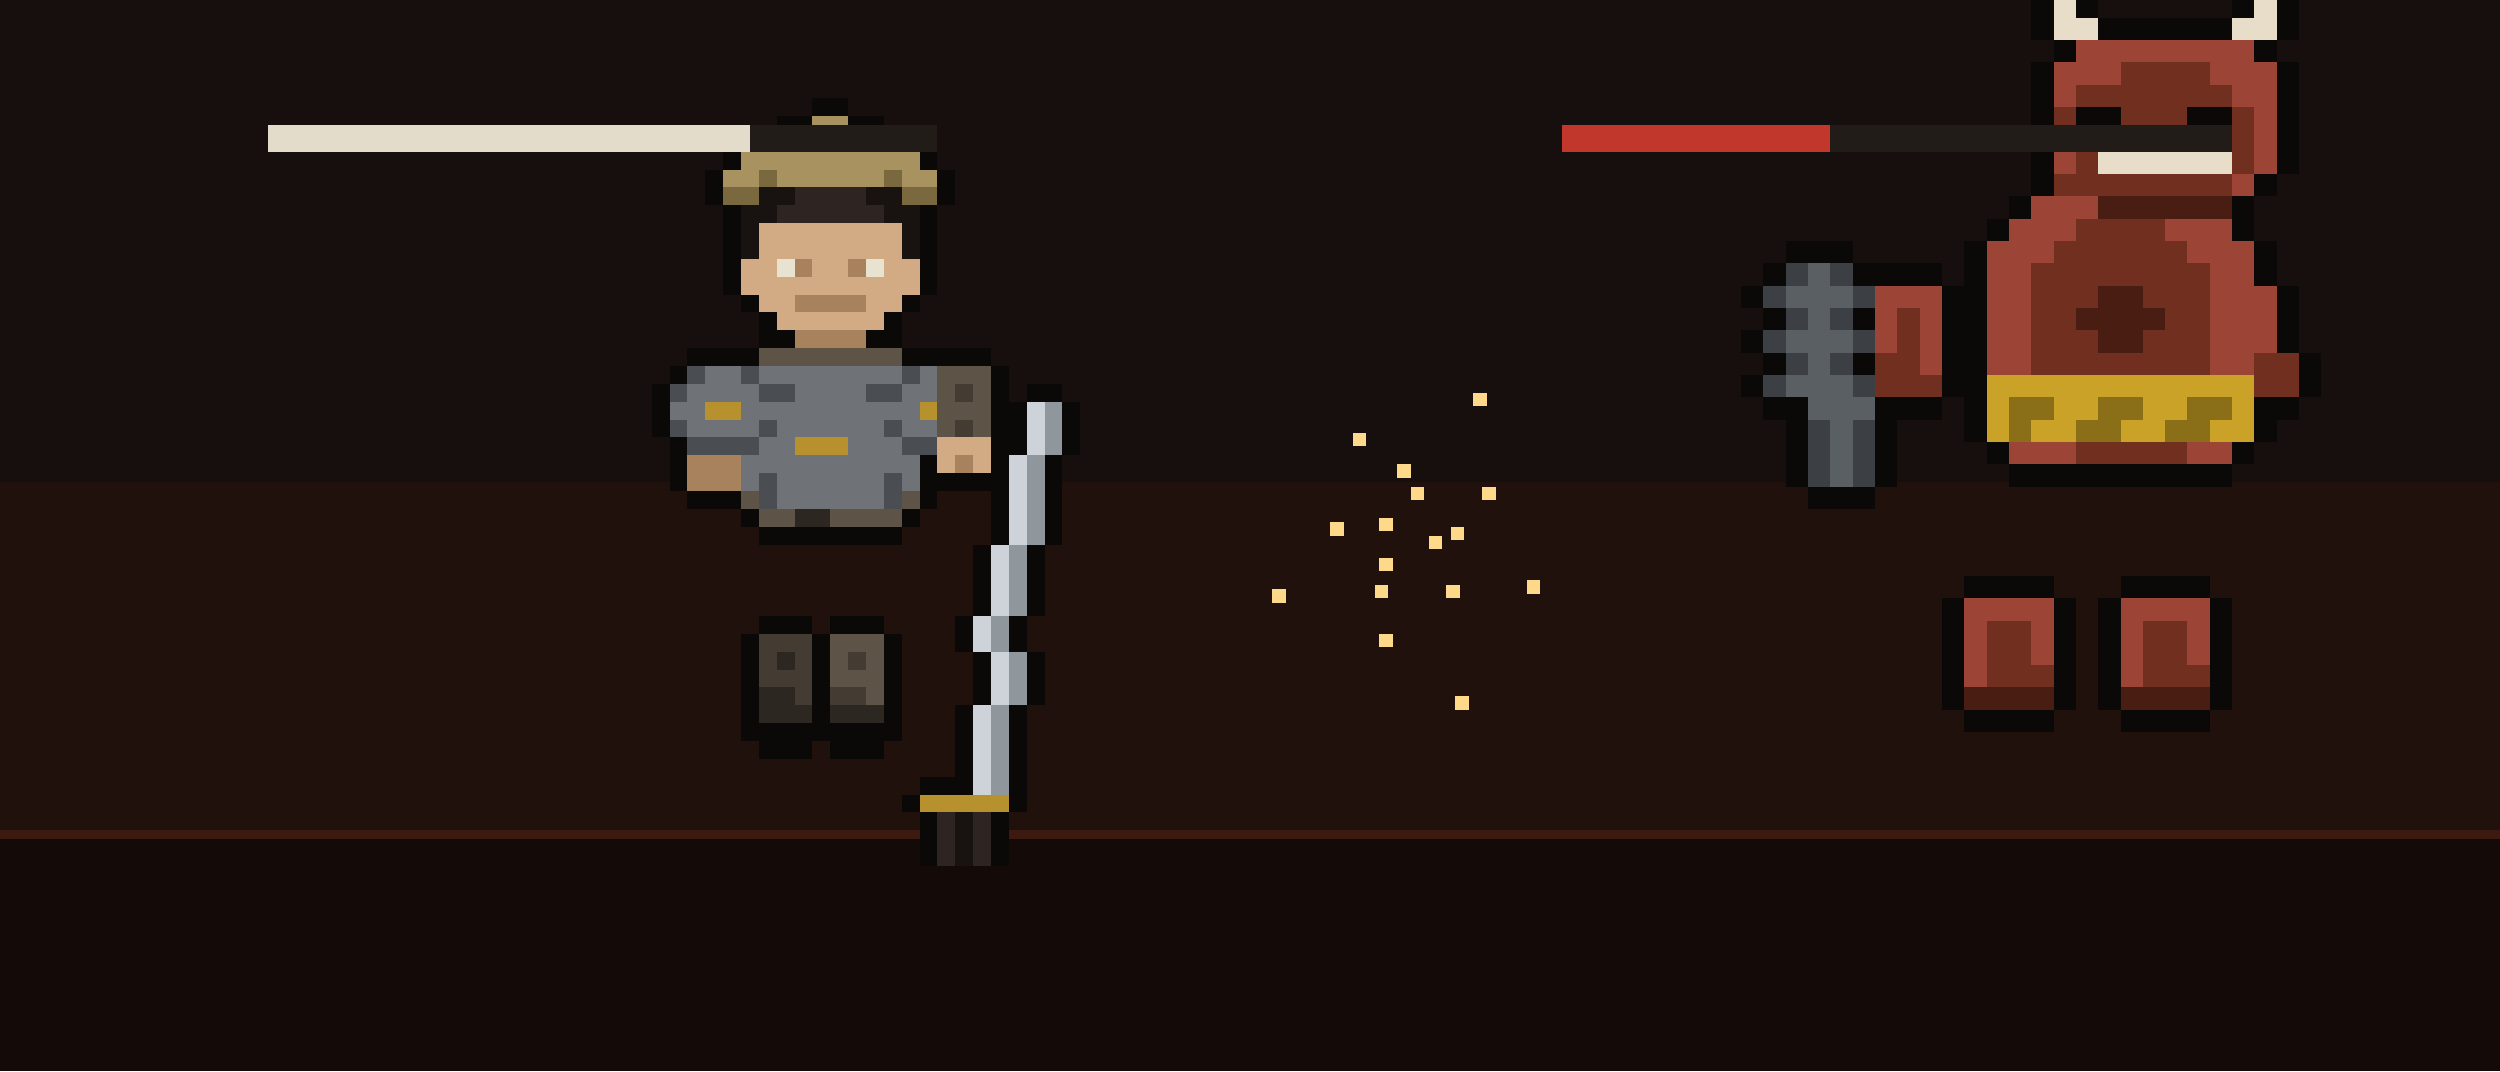
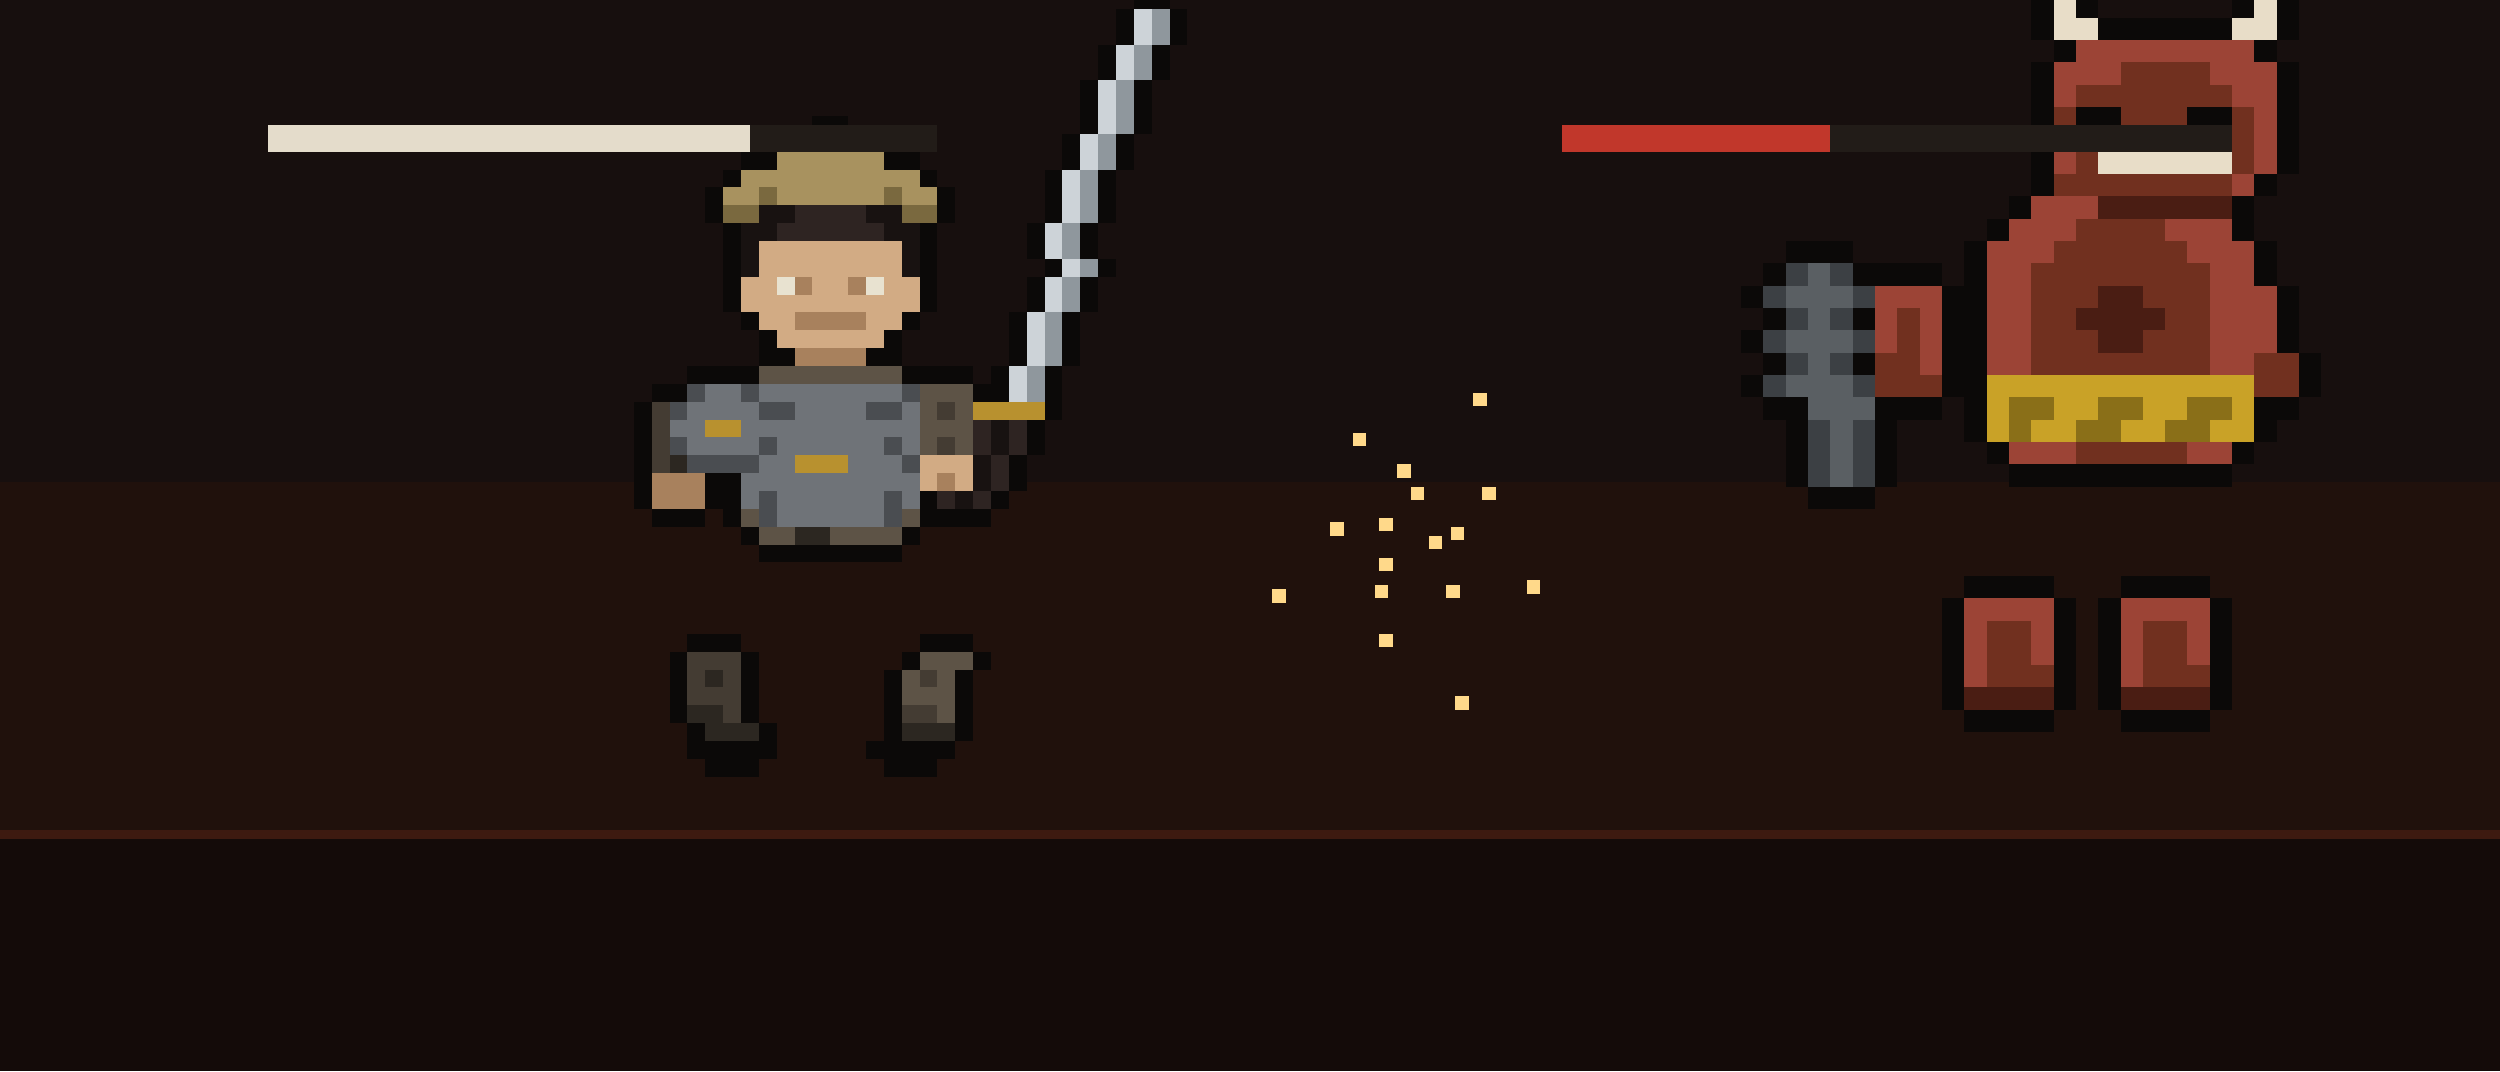
<svg xmlns="http://www.w3.org/2000/svg" viewBox="0 0 560 240" width="560" height="240" shape-rendering="crispEdges">
  <rect width="560" height="240" fill="#170f0e" />
  <rect y="108" width="560" height="132" fill="#20110c" />
  <rect y="188" width="560" height="52" fill="#140b09" />
  <rect y="186" width="560" height="2" fill="#3d1a10" />
-   <rect x="182" y="22" width="8" height="4" fill="#0b0908" />
-   <rect x="174" y="26" width="8" height="4" fill="#0b0908" />
-   <rect x="182" y="26" width="8" height="4" fill="#a8925f" />
-   <rect x="190" y="26" width="8" height="4" fill="#0b0908" />
-   <rect x="166" y="30" width="8" height="4" fill="#0b0908" />
-   <rect x="174" y="30" width="24" height="4" fill="#a8925f" />
-   <rect x="198" y="30" width="8" height="4" fill="#0b0908" />
-   <rect x="162" y="34" width="4" height="4" fill="#0b0908" />
-   <rect x="166" y="34" width="40" height="4" fill="#a8925f" />
-   <rect x="206" y="34" width="4" height="4" fill="#0b0908" />
-   <rect x="158" y="38" width="4" height="4" fill="#0b0908" />
-   <rect x="162" y="38" width="8" height="4" fill="#a8925f" />
-   <rect x="170" y="38" width="4" height="4" fill="#7a693f" />
-   <rect x="174" y="38" width="24" height="4" fill="#a8925f" />
-   <rect x="198" y="38" width="4" height="4" fill="#7a693f" />
-   <rect x="202" y="38" width="8" height="4" fill="#a8925f" />
-   <rect x="210" y="38" width="4" height="4" fill="#0b0908" />
+   <rect x="254" y="-2" width="8" height="4" fill="#0b0908" />
+   <rect x="250" y="2" width="4" height="4" fill="#0b0908" />
+   <rect x="254" y="2" width="4" height="4" fill="#cdd3d8" />
+   <rect x="258" y="2" width="4" height="4" fill="#8f979d" />
+   <rect x="262" y="2" width="4" height="4" fill="#0b0908" />
+   <rect x="250" y="6" width="4" height="4" fill="#0b0908" />
+   <rect x="254" y="6" width="4" height="4" fill="#cdd3d8" />
+   <rect x="258" y="6" width="4" height="4" fill="#8f979d" />
+   <rect x="262" y="6" width="4" height="4" fill="#0b0908" />
+   <rect x="246" y="10" width="4" height="4" fill="#0b0908" />
+   <rect x="250" y="10" width="4" height="4" fill="#cdd3d8" />
+   <rect x="254" y="10" width="4" height="4" fill="#8f979d" />
+   <rect x="258" y="10" width="4" height="4" fill="#0b0908" />
+   <rect x="246" y="14" width="4" height="4" fill="#0b0908" />
+   <rect x="250" y="14" width="4" height="4" fill="#cdd3d8" />
+   <rect x="254" y="14" width="4" height="4" fill="#8f979d" />
+   <rect x="258" y="14" width="4" height="4" fill="#0b0908" />
+   <rect x="242" y="18" width="4" height="4" fill="#0b0908" />
+   <rect x="246" y="18" width="4" height="4" fill="#cdd3d8" />
+   <rect x="250" y="18" width="4" height="4" fill="#8f979d" />
+   <rect x="254" y="18" width="4" height="4" fill="#0b0908" />
+   <rect x="242" y="22" width="4" height="4" fill="#0b0908" />
+   <rect x="246" y="22" width="4" height="4" fill="#cdd3d8" />
+   <rect x="250" y="22" width="4" height="4" fill="#8f979d" />
+   <rect x="254" y="22" width="4" height="4" fill="#0b0908" />
+   <rect x="182" y="26" width="8" height="4" fill="#0b0908" />
+   <rect x="242" y="26" width="4" height="4" fill="#0b0908" />
+   <rect x="246" y="26" width="4" height="4" fill="#cdd3d8" />
+   <rect x="250" y="26" width="4" height="4" fill="#8f979d" />
+   <rect x="254" y="26" width="4" height="4" fill="#0b0908" />
+   <rect x="174" y="30" width="8" height="4" fill="#0b0908" />
+   <rect x="182" y="30" width="8" height="4" fill="#a8925f" />
+   <rect x="190" y="30" width="8" height="4" fill="#0b0908" />
+   <rect x="238" y="30" width="4" height="4" fill="#0b0908" />
+   <rect x="242" y="30" width="4" height="4" fill="#cdd3d8" />
+   <rect x="246" y="30" width="4" height="4" fill="#8f979d" />
+   <rect x="250" y="30" width="4" height="4" fill="#0b0908" />
+   <rect x="166" y="34" width="8" height="4" fill="#0b0908" />
+   <rect x="174" y="34" width="24" height="4" fill="#a8925f" />
+   <rect x="198" y="34" width="8" height="4" fill="#0b0908" />
+   <rect x="238" y="34" width="4" height="4" fill="#0b0908" />
+   <rect x="242" y="34" width="4" height="4" fill="#cdd3d8" />
+   <rect x="246" y="34" width="4" height="4" fill="#8f979d" />
+   <rect x="250" y="34" width="4" height="4" fill="#0b0908" />
+   <rect x="162" y="38" width="4" height="4" fill="#0b0908" />
+   <rect x="166" y="38" width="40" height="4" fill="#a8925f" />
+   <rect x="206" y="38" width="4" height="4" fill="#0b0908" />
+   <rect x="234" y="38" width="4" height="4" fill="#0b0908" />
+   <rect x="238" y="38" width="4" height="4" fill="#cdd3d8" />
+   <rect x="242" y="38" width="4" height="4" fill="#8f979d" />
+   <rect x="246" y="38" width="4" height="4" fill="#0b0908" />
  <rect x="158" y="42" width="4" height="4" fill="#0b0908" />
-   <rect x="162" y="42" width="8" height="4" fill="#7a693f" />
-   <rect x="170" y="42" width="8" height="4" fill="#181211" />
-   <rect x="178" y="42" width="16" height="4" fill="#2e2422" />
-   <rect x="194" y="42" width="8" height="4" fill="#181211" />
-   <rect x="202" y="42" width="8" height="4" fill="#7a693f" />
+   <rect x="162" y="42" width="8" height="4" fill="#a8925f" />
+   <rect x="170" y="42" width="4" height="4" fill="#7a693f" />
+   <rect x="174" y="42" width="24" height="4" fill="#a8925f" />
+   <rect x="198" y="42" width="4" height="4" fill="#7a693f" />
+   <rect x="202" y="42" width="8" height="4" fill="#a8925f" />
  <rect x="210" y="42" width="4" height="4" fill="#0b0908" />
-   <rect x="162" y="46" width="4" height="4" fill="#0b0908" />
-   <rect x="166" y="46" width="8" height="4" fill="#181211" />
-   <rect x="174" y="46" width="24" height="4" fill="#2e2422" />
-   <rect x="198" y="46" width="8" height="4" fill="#181211" />
-   <rect x="206" y="46" width="4" height="4" fill="#0b0908" />
+   <rect x="234" y="42" width="4" height="4" fill="#0b0908" />
+   <rect x="238" y="42" width="4" height="4" fill="#cdd3d8" />
+   <rect x="242" y="42" width="4" height="4" fill="#8f979d" />
+   <rect x="246" y="42" width="4" height="4" fill="#0b0908" />
+   <rect x="158" y="46" width="4" height="4" fill="#0b0908" />
+   <rect x="162" y="46" width="8" height="4" fill="#7a693f" />
+   <rect x="170" y="46" width="8" height="4" fill="#181211" />
+   <rect x="178" y="46" width="16" height="4" fill="#2e2422" />
+   <rect x="194" y="46" width="8" height="4" fill="#181211" />
+   <rect x="202" y="46" width="8" height="4" fill="#7a693f" />
+   <rect x="210" y="46" width="4" height="4" fill="#0b0908" />
+   <rect x="234" y="46" width="4" height="4" fill="#0b0908" />
+   <rect x="238" y="46" width="4" height="4" fill="#cdd3d8" />
+   <rect x="242" y="46" width="4" height="4" fill="#8f979d" />
+   <rect x="246" y="46" width="4" height="4" fill="#0b0908" />
  <rect x="162" y="50" width="4" height="4" fill="#0b0908" />
-   <rect x="166" y="50" width="4" height="4" fill="#181211" />
-   <rect x="170" y="50" width="32" height="4" fill="#d2ab84" />
-   <rect x="202" y="50" width="4" height="4" fill="#181211" />
+   <rect x="166" y="50" width="8" height="4" fill="#181211" />
+   <rect x="174" y="50" width="24" height="4" fill="#2e2422" />
+   <rect x="198" y="50" width="8" height="4" fill="#181211" />
  <rect x="206" y="50" width="4" height="4" fill="#0b0908" />
+   <rect x="230" y="50" width="4" height="4" fill="#0b0908" />
+   <rect x="234" y="50" width="4" height="4" fill="#cdd3d8" />
+   <rect x="238" y="50" width="4" height="4" fill="#8f979d" />
+   <rect x="242" y="50" width="4" height="4" fill="#0b0908" />
  <rect x="162" y="54" width="4" height="4" fill="#0b0908" />
  <rect x="166" y="54" width="4" height="4" fill="#181211" />
  <rect x="170" y="54" width="32" height="4" fill="#d2ab84" />
  <rect x="202" y="54" width="4" height="4" fill="#181211" />
  <rect x="206" y="54" width="4" height="4" fill="#0b0908" />
+   <rect x="230" y="54" width="4" height="4" fill="#0b0908" />
+   <rect x="234" y="54" width="4" height="4" fill="#cdd3d8" />
+   <rect x="238" y="54" width="4" height="4" fill="#8f979d" />
+   <rect x="242" y="54" width="4" height="4" fill="#0b0908" />
  <rect x="162" y="58" width="4" height="4" fill="#0b0908" />
-   <rect x="166" y="58" width="8" height="4" fill="#d2ab84" />
-   <rect x="174" y="58" width="4" height="4" fill="#e8e2d0" />
-   <rect x="178" y="58" width="4" height="4" fill="#a8815d" />
-   <rect x="182" y="58" width="8" height="4" fill="#d2ab84" />
-   <rect x="190" y="58" width="4" height="4" fill="#a8815d" />
-   <rect x="194" y="58" width="4" height="4" fill="#e8e2d0" />
-   <rect x="198" y="58" width="8" height="4" fill="#d2ab84" />
+   <rect x="166" y="58" width="4" height="4" fill="#181211" />
+   <rect x="170" y="58" width="32" height="4" fill="#d2ab84" />
+   <rect x="202" y="58" width="4" height="4" fill="#181211" />
  <rect x="206" y="58" width="4" height="4" fill="#0b0908" />
+   <rect x="234" y="58" width="4" height="4" fill="#0b0908" />
+   <rect x="238" y="58" width="4" height="4" fill="#cdd3d8" />
+   <rect x="242" y="58" width="4" height="4" fill="#8f979d" />
+   <rect x="246" y="58" width="4" height="4" fill="#0b0908" />
  <rect x="162" y="62" width="4" height="4" fill="#0b0908" />
-   <rect x="166" y="62" width="40" height="4" fill="#d2ab84" />
+   <rect x="166" y="62" width="8" height="4" fill="#d2ab84" />
+   <rect x="174" y="62" width="4" height="4" fill="#e8e2d0" />
+   <rect x="178" y="62" width="4" height="4" fill="#a8815d" />
+   <rect x="182" y="62" width="8" height="4" fill="#d2ab84" />
+   <rect x="190" y="62" width="4" height="4" fill="#a8815d" />
+   <rect x="194" y="62" width="4" height="4" fill="#e8e2d0" />
+   <rect x="198" y="62" width="8" height="4" fill="#d2ab84" />
  <rect x="206" y="62" width="4" height="4" fill="#0b0908" />
-   <rect x="166" y="66" width="4" height="4" fill="#0b0908" />
-   <rect x="170" y="66" width="8" height="4" fill="#d2ab84" />
-   <rect x="178" y="66" width="16" height="4" fill="#a8815d" />
-   <rect x="194" y="66" width="8" height="4" fill="#d2ab84" />
-   <rect x="202" y="66" width="4" height="4" fill="#0b0908" />
-   <rect x="170" y="70" width="4" height="4" fill="#0b0908" />
-   <rect x="174" y="70" width="24" height="4" fill="#d2ab84" />
-   <rect x="198" y="70" width="4" height="4" fill="#0b0908" />
-   <rect x="170" y="74" width="8" height="4" fill="#0b0908" />
-   <rect x="178" y="74" width="16" height="4" fill="#a8815d" />
-   <rect x="194" y="74" width="8" height="4" fill="#0b0908" />
-   <rect x="154" y="78" width="16" height="4" fill="#0b0908" />
-   <rect x="170" y="78" width="32" height="4" fill="#5d5346" />
-   <rect x="202" y="78" width="20" height="4" fill="#0b0908" />
-   <rect x="150" y="82" width="4" height="4" fill="#0b0908" />
-   <rect x="154" y="82" width="4" height="4" fill="#4a4d51" />
-   <rect x="158" y="82" width="8" height="4" fill="#6f7378" />
-   <rect x="166" y="82" width="4" height="4" fill="#4a4d51" />
-   <rect x="170" y="82" width="32" height="4" fill="#6f7378" />
-   <rect x="202" y="82" width="4" height="4" fill="#4a4d51" />
-   <rect x="206" y="82" width="4" height="4" fill="#6f7378" />
-   <rect x="210" y="82" width="12" height="4" fill="#5d5346" />
+   <rect x="230" y="62" width="4" height="4" fill="#0b0908" />
+   <rect x="234" y="62" width="4" height="4" fill="#cdd3d8" />
+   <rect x="238" y="62" width="4" height="4" fill="#8f979d" />
+   <rect x="242" y="62" width="4" height="4" fill="#0b0908" />
+   <rect x="162" y="66" width="4" height="4" fill="#0b0908" />
+   <rect x="166" y="66" width="40" height="4" fill="#d2ab84" />
+   <rect x="206" y="66" width="4" height="4" fill="#0b0908" />
+   <rect x="230" y="66" width="4" height="4" fill="#0b0908" />
+   <rect x="234" y="66" width="4" height="4" fill="#cdd3d8" />
+   <rect x="238" y="66" width="4" height="4" fill="#8f979d" />
+   <rect x="242" y="66" width="4" height="4" fill="#0b0908" />
+   <rect x="166" y="70" width="4" height="4" fill="#0b0908" />
+   <rect x="170" y="70" width="8" height="4" fill="#d2ab84" />
+   <rect x="178" y="70" width="16" height="4" fill="#a8815d" />
+   <rect x="194" y="70" width="8" height="4" fill="#d2ab84" />
+   <rect x="202" y="70" width="4" height="4" fill="#0b0908" />
+   <rect x="226" y="70" width="4" height="4" fill="#0b0908" />
+   <rect x="230" y="70" width="4" height="4" fill="#cdd3d8" />
+   <rect x="234" y="70" width="4" height="4" fill="#8f979d" />
+   <rect x="238" y="70" width="4" height="4" fill="#0b0908" />
+   <rect x="170" y="74" width="4" height="4" fill="#0b0908" />
+   <rect x="174" y="74" width="24" height="4" fill="#d2ab84" />
+   <rect x="198" y="74" width="4" height="4" fill="#0b0908" />
+   <rect x="226" y="74" width="4" height="4" fill="#0b0908" />
+   <rect x="230" y="74" width="4" height="4" fill="#cdd3d8" />
+   <rect x="234" y="74" width="4" height="4" fill="#8f979d" />
+   <rect x="238" y="74" width="4" height="4" fill="#0b0908" />
+   <rect x="170" y="78" width="8" height="4" fill="#0b0908" />
+   <rect x="178" y="78" width="16" height="4" fill="#a8815d" />
+   <rect x="194" y="78" width="8" height="4" fill="#0b0908" />
+   <rect x="226" y="78" width="4" height="4" fill="#0b0908" />
+   <rect x="230" y="78" width="4" height="4" fill="#cdd3d8" />
+   <rect x="234" y="78" width="4" height="4" fill="#8f979d" />
+   <rect x="238" y="78" width="4" height="4" fill="#0b0908" />
+   <rect x="154" y="82" width="16" height="4" fill="#0b0908" />
+   <rect x="170" y="82" width="32" height="4" fill="#5d5346" />
+   <rect x="202" y="82" width="16" height="4" fill="#0b0908" />
  <rect x="222" y="82" width="4" height="4" fill="#0b0908" />
-   <rect x="146" y="86" width="4" height="4" fill="#0b0908" />
-   <rect x="150" y="86" width="4" height="4" fill="#4a4d51" />
-   <rect x="154" y="86" width="16" height="4" fill="#6f7378" />
-   <rect x="170" y="86" width="8" height="4" fill="#4a4d51" />
-   <rect x="178" y="86" width="16" height="4" fill="#6f7378" />
-   <rect x="194" y="86" width="8" height="4" fill="#4a4d51" />
-   <rect x="202" y="86" width="8" height="4" fill="#6f7378" />
-   <rect x="210" y="86" width="4" height="4" fill="#5d5346" />
-   <rect x="214" y="86" width="4" height="4" fill="#443c33" />
-   <rect x="218" y="86" width="4" height="4" fill="#5d5346" />
-   <rect x="222" y="86" width="4" height="4" fill="#0b0908" />
-   <rect x="230" y="86" width="8" height="4" fill="#0b0908" />
-   <rect x="146" y="90" width="4" height="4" fill="#0b0908" />
-   <rect x="150" y="90" width="8" height="4" fill="#6f7378" />
-   <rect x="158" y="90" width="8" height="4" fill="#b8912f" />
-   <rect x="166" y="90" width="40" height="4" fill="#6f7378" />
-   <rect x="206" y="90" width="4" height="4" fill="#b8912f" />
-   <rect x="210" y="90" width="12" height="4" fill="#5d5346" />
-   <rect x="222" y="90" width="8" height="4" fill="#0b0908" />
-   <rect x="230" y="90" width="4" height="4" fill="#cdd3d8" />
-   <rect x="234" y="90" width="4" height="4" fill="#8f979d" />
-   <rect x="238" y="90" width="4" height="4" fill="#0b0908" />
-   <rect x="146" y="94" width="4" height="4" fill="#0b0908" />
-   <rect x="150" y="94" width="4" height="4" fill="#4a4d51" />
-   <rect x="154" y="94" width="16" height="4" fill="#6f7378" />
-   <rect x="170" y="94" width="4" height="4" fill="#4a4d51" />
-   <rect x="174" y="94" width="24" height="4" fill="#6f7378" />
-   <rect x="198" y="94" width="4" height="4" fill="#4a4d51" />
-   <rect x="202" y="94" width="8" height="4" fill="#6f7378" />
-   <rect x="210" y="94" width="4" height="4" fill="#5d5346" />
-   <rect x="214" y="94" width="4" height="4" fill="#443c33" />
-   <rect x="218" y="94" width="4" height="4" fill="#5d5346" />
-   <rect x="222" y="94" width="8" height="4" fill="#0b0908" />
-   <rect x="230" y="94" width="4" height="4" fill="#cdd3d8" />
-   <rect x="234" y="94" width="4" height="4" fill="#8f979d" />
-   <rect x="238" y="94" width="4" height="4" fill="#0b0908" />
-   <rect x="150" y="98" width="4" height="4" fill="#0b0908" />
-   <rect x="154" y="98" width="16" height="4" fill="#4a4d51" />
-   <rect x="170" y="98" width="8" height="4" fill="#6f7378" />
-   <rect x="178" y="98" width="12" height="4" fill="#b8912f" />
-   <rect x="190" y="98" width="12" height="4" fill="#6f7378" />
-   <rect x="202" y="98" width="8" height="4" fill="#4a4d51" />
-   <rect x="210" y="98" width="12" height="4" fill="#d2ab84" />
-   <rect x="222" y="98" width="8" height="4" fill="#0b0908" />
-   <rect x="230" y="98" width="4" height="4" fill="#cdd3d8" />
-   <rect x="234" y="98" width="4" height="4" fill="#8f979d" />
-   <rect x="238" y="98" width="4" height="4" fill="#0b0908" />
-   <rect x="150" y="102" width="4" height="4" fill="#0b0908" />
-   <rect x="154" y="102" width="12" height="4" fill="#a8815d" />
-   <rect x="166" y="102" width="40" height="4" fill="#6f7378" />
-   <rect x="206" y="102" width="4" height="4" fill="#0b0908" />
-   <rect x="210" y="102" width="4" height="4" fill="#d2ab84" />
-   <rect x="214" y="102" width="4" height="4" fill="#a8815d" />
-   <rect x="218" y="102" width="4" height="4" fill="#d2ab84" />
-   <rect x="222" y="102" width="4" height="4" fill="#0b0908" />
-   <rect x="226" y="102" width="4" height="4" fill="#cdd3d8" />
-   <rect x="230" y="102" width="4" height="4" fill="#8f979d" />
-   <rect x="234" y="102" width="4" height="4" fill="#0b0908" />
-   <rect x="150" y="106" width="4" height="4" fill="#0b0908" />
-   <rect x="154" y="106" width="12" height="4" fill="#a8815d" />
-   <rect x="166" y="106" width="4" height="4" fill="#6f7378" />
-   <rect x="170" y="106" width="4" height="4" fill="#4a4d51" />
-   <rect x="174" y="106" width="24" height="4" fill="#6f7378" />
-   <rect x="198" y="106" width="4" height="4" fill="#4a4d51" />
-   <rect x="202" y="106" width="4" height="4" fill="#6f7378" />
-   <rect x="206" y="106" width="20" height="4" fill="#0b0908" />
-   <rect x="226" y="106" width="4" height="4" fill="#cdd3d8" />
-   <rect x="230" y="106" width="4" height="4" fill="#8f979d" />
-   <rect x="234" y="106" width="4" height="4" fill="#0b0908" />
-   <rect x="154" y="110" width="12" height="4" fill="#0b0908" />
-   <rect x="166" y="110" width="4" height="4" fill="#5d5346" />
+   <rect x="226" y="82" width="4" height="4" fill="#cdd3d8" />
+   <rect x="230" y="82" width="4" height="4" fill="#8f979d" />
+   <rect x="234" y="82" width="4" height="4" fill="#0b0908" />
+   <rect x="146" y="86" width="8" height="4" fill="#0b0908" />
+   <rect x="154" y="86" width="4" height="4" fill="#4a4d51" />
+   <rect x="158" y="86" width="8" height="4" fill="#6f7378" />
+   <rect x="166" y="86" width="4" height="4" fill="#4a4d51" />
+   <rect x="170" y="86" width="32" height="4" fill="#6f7378" />
+   <rect x="202" y="86" width="4" height="4" fill="#4a4d51" />
+   <rect x="206" y="86" width="12" height="4" fill="#5d5346" />
+   <rect x="218" y="86" width="8" height="4" fill="#0b0908" />
+   <rect x="226" y="86" width="4" height="4" fill="#cdd3d8" />
+   <rect x="230" y="86" width="4" height="4" fill="#8f979d" />
+   <rect x="234" y="86" width="4" height="4" fill="#0b0908" />
+   <rect x="142" y="90" width="4" height="4" fill="#0b0908" />
+   <rect x="146" y="90" width="4" height="4" fill="#443c33" />
+   <rect x="150" y="90" width="4" height="4" fill="#4a4d51" />
+   <rect x="154" y="90" width="16" height="4" fill="#6f7378" />
+   <rect x="170" y="90" width="8" height="4" fill="#4a4d51" />
+   <rect x="178" y="90" width="16" height="4" fill="#6f7378" />
+   <rect x="194" y="90" width="8" height="4" fill="#4a4d51" />
+   <rect x="202" y="90" width="4" height="4" fill="#6f7378" />
+   <rect x="206" y="90" width="4" height="4" fill="#5d5346" />
+   <rect x="210" y="90" width="4" height="4" fill="#443c33" />
+   <rect x="214" y="90" width="4" height="4" fill="#5d5346" />
+   <rect x="218" y="90" width="16" height="4" fill="#b8912f" />
+   <rect x="234" y="90" width="4" height="4" fill="#0b0908" />
+   <rect x="142" y="94" width="4" height="4" fill="#0b0908" />
+   <rect x="146" y="94" width="4" height="4" fill="#443c33" />
+   <rect x="150" y="94" width="8" height="4" fill="#6f7378" />
+   <rect x="158" y="94" width="8" height="4" fill="#b8912f" />
+   <rect x="166" y="94" width="40" height="4" fill="#6f7378" />
+   <rect x="206" y="94" width="12" height="4" fill="#5d5346" />
+   <rect x="218" y="94" width="4" height="4" fill="#2e2422" />
+   <rect x="222" y="94" width="4" height="4" fill="#181211" />
+   <rect x="226" y="94" width="4" height="4" fill="#2e2422" />
+   <rect x="230" y="94" width="4" height="4" fill="#0b0908" />
+   <rect x="142" y="98" width="4" height="4" fill="#0b0908" />
+   <rect x="146" y="98" width="4" height="4" fill="#443c33" />
+   <rect x="150" y="98" width="4" height="4" fill="#4a4d51" />
+   <rect x="154" y="98" width="16" height="4" fill="#6f7378" />
+   <rect x="170" y="98" width="4" height="4" fill="#4a4d51" />
+   <rect x="174" y="98" width="24" height="4" fill="#6f7378" />
+   <rect x="198" y="98" width="4" height="4" fill="#4a4d51" />
+   <rect x="202" y="98" width="4" height="4" fill="#6f7378" />
+   <rect x="206" y="98" width="4" height="4" fill="#5d5346" />
+   <rect x="210" y="98" width="4" height="4" fill="#443c33" />
+   <rect x="214" y="98" width="4" height="4" fill="#5d5346" />
+   <rect x="218" y="98" width="4" height="4" fill="#2e2422" />
+   <rect x="222" y="98" width="4" height="4" fill="#181211" />
+   <rect x="226" y="98" width="4" height="4" fill="#2e2422" />
+   <rect x="230" y="98" width="4" height="4" fill="#0b0908" />
+   <rect x="142" y="102" width="4" height="4" fill="#0b0908" />
+   <rect x="146" y="102" width="4" height="4" fill="#443c33" />
+   <rect x="150" y="102" width="4" height="4" fill="#2c2721" />
+   <rect x="154" y="102" width="16" height="4" fill="#4a4d51" />
+   <rect x="170" y="102" width="8" height="4" fill="#6f7378" />
+   <rect x="178" y="102" width="12" height="4" fill="#b8912f" />
+   <rect x="190" y="102" width="12" height="4" fill="#6f7378" />
+   <rect x="202" y="102" width="4" height="4" fill="#4a4d51" />
+   <rect x="206" y="102" width="12" height="4" fill="#d2ab84" />
+   <rect x="218" y="102" width="4" height="4" fill="#181211" />
+   <rect x="222" y="102" width="4" height="4" fill="#2e2422" />
+   <rect x="226" y="102" width="4" height="4" fill="#0b0908" />
+   <rect x="142" y="106" width="4" height="4" fill="#0b0908" />
+   <rect x="146" y="106" width="12" height="4" fill="#a8815d" />
+   <rect x="158" y="106" width="8" height="4" fill="#0b0908" />
+   <rect x="166" y="106" width="40" height="4" fill="#6f7378" />
+   <rect x="206" y="106" width="4" height="4" fill="#d2ab84" />
+   <rect x="210" y="106" width="4" height="4" fill="#a8815d" />
+   <rect x="214" y="106" width="4" height="4" fill="#d2ab84" />
+   <rect x="218" y="106" width="4" height="4" fill="#181211" />
+   <rect x="222" y="106" width="4" height="4" fill="#2e2422" />
+   <rect x="226" y="106" width="4" height="4" fill="#0b0908" />
+   <rect x="142" y="110" width="4" height="4" fill="#0b0908" />
+   <rect x="146" y="110" width="12" height="4" fill="#a8815d" />
+   <rect x="158" y="110" width="8" height="4" fill="#0b0908" />
+   <rect x="166" y="110" width="4" height="4" fill="#6f7378" />
  <rect x="170" y="110" width="4" height="4" fill="#4a4d51" />
  <rect x="174" y="110" width="24" height="4" fill="#6f7378" />
  <rect x="198" y="110" width="4" height="4" fill="#4a4d51" />
-   <rect x="202" y="110" width="4" height="4" fill="#5d5346" />
+   <rect x="202" y="110" width="4" height="4" fill="#6f7378" />
  <rect x="206" y="110" width="4" height="4" fill="#0b0908" />
+   <rect x="210" y="110" width="4" height="4" fill="#2e2422" />
+   <rect x="214" y="110" width="4" height="4" fill="#181211" />
+   <rect x="218" y="110" width="4" height="4" fill="#2e2422" />
  <rect x="222" y="110" width="4" height="4" fill="#0b0908" />
-   <rect x="226" y="110" width="4" height="4" fill="#cdd3d8" />
-   <rect x="230" y="110" width="4" height="4" fill="#8f979d" />
-   <rect x="234" y="110" width="4" height="4" fill="#0b0908" />
-   <rect x="166" y="114" width="4" height="4" fill="#0b0908" />
-   <rect x="170" y="114" width="8" height="4" fill="#5d5346" />
-   <rect x="178" y="114" width="8" height="4" fill="#2c2721" />
-   <rect x="186" y="114" width="16" height="4" fill="#5d5346" />
-   <rect x="202" y="114" width="4" height="4" fill="#0b0908" />
-   <rect x="222" y="114" width="4" height="4" fill="#0b0908" />
-   <rect x="226" y="114" width="4" height="4" fill="#cdd3d8" />
-   <rect x="230" y="114" width="4" height="4" fill="#8f979d" />
-   <rect x="234" y="114" width="4" height="4" fill="#0b0908" />
-   <rect x="170" y="118" width="32" height="4" fill="#0b0908" />
-   <rect x="222" y="118" width="4" height="4" fill="#0b0908" />
-   <rect x="226" y="118" width="4" height="4" fill="#cdd3d8" />
-   <rect x="230" y="118" width="4" height="4" fill="#8f979d" />
-   <rect x="234" y="118" width="4" height="4" fill="#0b0908" />
-   <rect x="218" y="122" width="4" height="4" fill="#0b0908" />
-   <rect x="222" y="122" width="4" height="4" fill="#cdd3d8" />
-   <rect x="226" y="122" width="4" height="4" fill="#8f979d" />
-   <rect x="230" y="122" width="4" height="4" fill="#0b0908" />
-   <rect x="218" y="126" width="4" height="4" fill="#0b0908" />
-   <rect x="222" y="126" width="4" height="4" fill="#cdd3d8" />
-   <rect x="226" y="126" width="4" height="4" fill="#8f979d" />
-   <rect x="230" y="126" width="4" height="4" fill="#0b0908" />
-   <rect x="218" y="130" width="4" height="4" fill="#0b0908" />
-   <rect x="222" y="130" width="4" height="4" fill="#cdd3d8" />
-   <rect x="226" y="130" width="4" height="4" fill="#8f979d" />
-   <rect x="230" y="130" width="4" height="4" fill="#0b0908" />
-   <rect x="218" y="134" width="4" height="4" fill="#0b0908" />
-   <rect x="222" y="134" width="4" height="4" fill="#cdd3d8" />
-   <rect x="226" y="134" width="4" height="4" fill="#8f979d" />
-   <rect x="230" y="134" width="4" height="4" fill="#0b0908" />
-   <rect x="170" y="138" width="12" height="4" fill="#0b0908" />
-   <rect x="186" y="138" width="12" height="4" fill="#0b0908" />
-   <rect x="214" y="138" width="4" height="4" fill="#0b0908" />
-   <rect x="218" y="138" width="4" height="4" fill="#cdd3d8" />
-   <rect x="222" y="138" width="4" height="4" fill="#8f979d" />
-   <rect x="226" y="138" width="4" height="4" fill="#0b0908" />
-   <rect x="166" y="142" width="4" height="4" fill="#0b0908" />
-   <rect x="170" y="142" width="12" height="4" fill="#443c33" />
-   <rect x="182" y="142" width="4" height="4" fill="#0b0908" />
-   <rect x="186" y="142" width="12" height="4" fill="#5d5346" />
-   <rect x="198" y="142" width="4" height="4" fill="#0b0908" />
-   <rect x="214" y="142" width="4" height="4" fill="#0b0908" />
-   <rect x="218" y="142" width="4" height="4" fill="#cdd3d8" />
-   <rect x="222" y="142" width="4" height="4" fill="#8f979d" />
-   <rect x="226" y="142" width="4" height="4" fill="#0b0908" />
+   <rect x="146" y="114" width="12" height="4" fill="#0b0908" />
+   <rect x="162" y="114" width="4" height="4" fill="#0b0908" />
+   <rect x="166" y="114" width="4" height="4" fill="#5d5346" />
+   <rect x="170" y="114" width="4" height="4" fill="#4a4d51" />
+   <rect x="174" y="114" width="24" height="4" fill="#6f7378" />
+   <rect x="198" y="114" width="4" height="4" fill="#4a4d51" />
+   <rect x="202" y="114" width="4" height="4" fill="#5d5346" />
+   <rect x="206" y="114" width="16" height="4" fill="#0b0908" />
+   <rect x="166" y="118" width="4" height="4" fill="#0b0908" />
+   <rect x="170" y="118" width="8" height="4" fill="#5d5346" />
+   <rect x="178" y="118" width="8" height="4" fill="#2c2721" />
+   <rect x="186" y="118" width="16" height="4" fill="#5d5346" />
+   <rect x="202" y="118" width="4" height="4" fill="#0b0908" />
+   <rect x="170" y="122" width="32" height="4" fill="#0b0908" />
+   <rect x="154" y="142" width="12" height="4" fill="#0b0908" />
+   <rect x="206" y="142" width="12" height="4" fill="#0b0908" />
+   <rect x="150" y="146" width="4" height="4" fill="#0b0908" />
+   <rect x="154" y="146" width="12" height="4" fill="#443c33" />
  <rect x="166" y="146" width="4" height="4" fill="#0b0908" />
-   <rect x="170" y="146" width="4" height="4" fill="#443c33" />
-   <rect x="174" y="146" width="4" height="4" fill="#2c2721" />
-   <rect x="178" y="146" width="4" height="4" fill="#443c33" />
-   <rect x="182" y="146" width="4" height="4" fill="#0b0908" />
-   <rect x="186" y="146" width="4" height="4" fill="#5d5346" />
-   <rect x="190" y="146" width="4" height="4" fill="#443c33" />
-   <rect x="194" y="146" width="4" height="4" fill="#5d5346" />
-   <rect x="198" y="146" width="4" height="4" fill="#0b0908" />
+   <rect x="202" y="146" width="4" height="4" fill="#0b0908" />
+   <rect x="206" y="146" width="12" height="4" fill="#5d5346" />
  <rect x="218" y="146" width="4" height="4" fill="#0b0908" />
-   <rect x="222" y="146" width="4" height="4" fill="#cdd3d8" />
-   <rect x="226" y="146" width="4" height="4" fill="#8f979d" />
-   <rect x="230" y="146" width="4" height="4" fill="#0b0908" />
+   <rect x="150" y="150" width="4" height="4" fill="#0b0908" />
+   <rect x="154" y="150" width="4" height="4" fill="#443c33" />
+   <rect x="158" y="150" width="4" height="4" fill="#2c2721" />
+   <rect x="162" y="150" width="4" height="4" fill="#443c33" />
  <rect x="166" y="150" width="4" height="4" fill="#0b0908" />
-   <rect x="170" y="150" width="12" height="4" fill="#443c33" />
-   <rect x="182" y="150" width="4" height="4" fill="#0b0908" />
-   <rect x="186" y="150" width="12" height="4" fill="#5d5346" />
  <rect x="198" y="150" width="4" height="4" fill="#0b0908" />
-   <rect x="218" y="150" width="4" height="4" fill="#0b0908" />
-   <rect x="222" y="150" width="4" height="4" fill="#cdd3d8" />
-   <rect x="226" y="150" width="4" height="4" fill="#8f979d" />
-   <rect x="230" y="150" width="4" height="4" fill="#0b0908" />
+   <rect x="202" y="150" width="4" height="4" fill="#5d5346" />
+   <rect x="206" y="150" width="4" height="4" fill="#443c33" />
+   <rect x="210" y="150" width="4" height="4" fill="#5d5346" />
+   <rect x="214" y="150" width="4" height="4" fill="#0b0908" />
+   <rect x="150" y="154" width="4" height="4" fill="#0b0908" />
+   <rect x="154" y="154" width="12" height="4" fill="#443c33" />
  <rect x="166" y="154" width="4" height="4" fill="#0b0908" />
-   <rect x="170" y="154" width="8" height="4" fill="#2c2721" />
-   <rect x="178" y="154" width="4" height="4" fill="#443c33" />
-   <rect x="182" y="154" width="4" height="4" fill="#0b0908" />
-   <rect x="186" y="154" width="8" height="4" fill="#443c33" />
-   <rect x="194" y="154" width="4" height="4" fill="#5d5346" />
  <rect x="198" y="154" width="4" height="4" fill="#0b0908" />
-   <rect x="218" y="154" width="4" height="4" fill="#0b0908" />
-   <rect x="222" y="154" width="4" height="4" fill="#cdd3d8" />
-   <rect x="226" y="154" width="4" height="4" fill="#8f979d" />
-   <rect x="230" y="154" width="4" height="4" fill="#0b0908" />
+   <rect x="202" y="154" width="12" height="4" fill="#5d5346" />
+   <rect x="214" y="154" width="4" height="4" fill="#0b0908" />
+   <rect x="150" y="158" width="4" height="4" fill="#0b0908" />
+   <rect x="154" y="158" width="8" height="4" fill="#2c2721" />
+   <rect x="162" y="158" width="4" height="4" fill="#443c33" />
  <rect x="166" y="158" width="4" height="4" fill="#0b0908" />
-   <rect x="170" y="158" width="12" height="4" fill="#2c2721" />
-   <rect x="182" y="158" width="4" height="4" fill="#0b0908" />
-   <rect x="186" y="158" width="12" height="4" fill="#2c2721" />
  <rect x="198" y="158" width="4" height="4" fill="#0b0908" />
+   <rect x="202" y="158" width="8" height="4" fill="#443c33" />
+   <rect x="210" y="158" width="4" height="4" fill="#5d5346" />
  <rect x="214" y="158" width="4" height="4" fill="#0b0908" />
-   <rect x="218" y="158" width="4" height="4" fill="#cdd3d8" />
-   <rect x="222" y="158" width="4" height="4" fill="#8f979d" />
-   <rect x="226" y="158" width="4" height="4" fill="#0b0908" />
-   <rect x="166" y="162" width="36" height="4" fill="#0b0908" />
+   <rect x="154" y="162" width="4" height="4" fill="#0b0908" />
+   <rect x="158" y="162" width="12" height="4" fill="#2c2721" />
+   <rect x="170" y="162" width="4" height="4" fill="#0b0908" />
+   <rect x="198" y="162" width="4" height="4" fill="#0b0908" />
+   <rect x="202" y="162" width="12" height="4" fill="#2c2721" />
  <rect x="214" y="162" width="4" height="4" fill="#0b0908" />
-   <rect x="218" y="162" width="4" height="4" fill="#cdd3d8" />
-   <rect x="222" y="162" width="4" height="4" fill="#8f979d" />
-   <rect x="226" y="162" width="4" height="4" fill="#0b0908" />
-   <rect x="170" y="166" width="12" height="4" fill="#0b0908" />
-   <rect x="186" y="166" width="12" height="4" fill="#0b0908" />
-   <rect x="214" y="166" width="4" height="4" fill="#0b0908" />
-   <rect x="218" y="166" width="4" height="4" fill="#cdd3d8" />
-   <rect x="222" y="166" width="4" height="4" fill="#8f979d" />
-   <rect x="226" y="166" width="4" height="4" fill="#0b0908" />
-   <rect x="214" y="170" width="4" height="4" fill="#0b0908" />
-   <rect x="218" y="170" width="4" height="4" fill="#cdd3d8" />
-   <rect x="222" y="170" width="4" height="4" fill="#8f979d" />
-   <rect x="226" y="170" width="4" height="4" fill="#0b0908" />
-   <rect x="206" y="174" width="12" height="4" fill="#0b0908" />
-   <rect x="218" y="174" width="4" height="4" fill="#cdd3d8" />
-   <rect x="222" y="174" width="4" height="4" fill="#8f979d" />
-   <rect x="226" y="174" width="4" height="4" fill="#0b0908" />
-   <rect x="202" y="178" width="4" height="4" fill="#0b0908" />
-   <rect x="206" y="178" width="20" height="4" fill="#b8912f" />
-   <rect x="226" y="178" width="4" height="4" fill="#0b0908" />
-   <rect x="206" y="182" width="4" height="4" fill="#0b0908" />
-   <rect x="210" y="182" width="4" height="4" fill="#2e2422" />
-   <rect x="214" y="182" width="4" height="4" fill="#181211" />
-   <rect x="218" y="182" width="4" height="4" fill="#2e2422" />
-   <rect x="222" y="182" width="4" height="4" fill="#0b0908" />
-   <rect x="206" y="186" width="4" height="4" fill="#0b0908" />
-   <rect x="210" y="186" width="4" height="4" fill="#2e2422" />
-   <rect x="214" y="186" width="4" height="4" fill="#181211" />
-   <rect x="218" y="186" width="4" height="4" fill="#2e2422" />
-   <rect x="222" y="186" width="4" height="4" fill="#0b0908" />
-   <rect x="206" y="190" width="4" height="4" fill="#0b0908" />
-   <rect x="210" y="190" width="4" height="4" fill="#2e2422" />
-   <rect x="214" y="190" width="4" height="4" fill="#181211" />
-   <rect x="218" y="190" width="4" height="4" fill="#2e2422" />
-   <rect x="222" y="190" width="4" height="4" fill="#0b0908" />
+   <rect x="154" y="166" width="20" height="4" fill="#0b0908" />
+   <rect x="194" y="166" width="20" height="4" fill="#0b0908" />
+   <rect x="158" y="170" width="12" height="4" fill="#0b0908" />
+   <rect x="198" y="170" width="12" height="4" fill="#0b0908" />
  <rect x="460" y="-6" width="5" height="5" fill="#0b0908" />
  <rect x="505" y="-6" width="5" height="5" fill="#0b0908" />
  <rect x="455" y="-1" width="5" height="5" fill="#0b0908" />
  <rect x="460" y="-1" width="5" height="5" fill="#e8ddc8" />
  <rect x="465" y="-1" width="5" height="5" fill="#0b0908" />
  <rect x="500" y="-1" width="5" height="5" fill="#0b0908" />
  <rect x="505" y="-1" width="5" height="5" fill="#e8ddc8" />
  <rect x="510" y="-1" width="5" height="5" fill="#0b0908" />
  <rect x="455" y="4" width="5" height="5" fill="#0b0908" />
  <rect x="460" y="4" width="10" height="5" fill="#e8ddc8" />
  <rect x="470" y="4" width="30" height="5" fill="#0b0908" />
  <rect x="500" y="4" width="10" height="5" fill="#e8ddc8" />
  <rect x="510" y="4" width="5" height="5" fill="#0b0908" />
  <rect x="460" y="9" width="5" height="5" fill="#0b0908" />
  <rect x="465" y="9" width="40" height="5" fill="#9c4436" />
  <rect x="505" y="9" width="5" height="5" fill="#0b0908" />
  <rect x="455" y="14" width="5" height="5" fill="#0b0908" />
  <rect x="460" y="14" width="15" height="5" fill="#9c4436" />
  <rect x="475" y="14" width="20" height="5" fill="#71301f" />
  <rect x="495" y="14" width="15" height="5" fill="#9c4436" />
  <rect x="510" y="14" width="5" height="5" fill="#0b0908" />
  <rect x="455" y="19" width="5" height="5" fill="#0b0908" />
  <rect x="460" y="19" width="5" height="5" fill="#9c4436" />
  <rect x="465" y="19" width="35" height="5" fill="#71301f" />
  <rect x="500" y="19" width="10" height="5" fill="#9c4436" />
  <rect x="510" y="19" width="5" height="5" fill="#0b0908" />
  <rect x="455" y="24" width="5" height="5" fill="#0b0908" />
  <rect x="460" y="24" width="5" height="5" fill="#71301f" />
  <rect x="465" y="24" width="10" height="5" fill="#0b0908" />
  <rect x="475" y="24" width="15" height="5" fill="#71301f" />
  <rect x="490" y="24" width="10" height="5" fill="#0b0908" />
  <rect x="500" y="24" width="5" height="5" fill="#71301f" />
  <rect x="505" y="24" width="5" height="5" fill="#9c4436" />
  <rect x="510" y="24" width="5" height="5" fill="#0b0908" />
  <rect x="460" y="29" width="5" height="5" fill="#0b0908" />
  <rect x="465" y="29" width="40" height="5" fill="#71301f" />
  <rect x="505" y="29" width="5" height="5" fill="#9c4436" />
  <rect x="510" y="29" width="5" height="5" fill="#0b0908" />
  <rect x="455" y="34" width="5" height="5" fill="#0b0908" />
  <rect x="460" y="34" width="5" height="5" fill="#9c4436" />
  <rect x="465" y="34" width="5" height="5" fill="#71301f" />
  <rect x="470" y="34" width="30" height="5" fill="#e8ddc8" />
  <rect x="500" y="34" width="5" height="5" fill="#71301f" />
  <rect x="505" y="34" width="5" height="5" fill="#9c4436" />
  <rect x="510" y="34" width="5" height="5" fill="#0b0908" />
  <rect x="455" y="39" width="5" height="5" fill="#0b0908" />
  <rect x="460" y="39" width="40" height="5" fill="#71301f" />
  <rect x="500" y="39" width="5" height="5" fill="#9c4436" />
  <rect x="505" y="39" width="5" height="5" fill="#0b0908" />
  <rect x="450" y="44" width="5" height="5" fill="#0b0908" />
  <rect x="455" y="44" width="15" height="5" fill="#9c4436" />
  <rect x="470" y="44" width="30" height="5" fill="#4a1d13" />
  <rect x="500" y="44" width="5" height="5" fill="#0b0908" />
  <rect x="445" y="49" width="5" height="5" fill="#0b0908" />
  <rect x="450" y="49" width="15" height="5" fill="#9c4436" />
  <rect x="465" y="49" width="20" height="5" fill="#71301f" />
  <rect x="485" y="49" width="15" height="5" fill="#9c4436" />
  <rect x="500" y="49" width="5" height="5" fill="#0b0908" />
  <rect x="400" y="54" width="15" height="5" fill="#0b0908" />
  <rect x="440" y="54" width="5" height="5" fill="#0b0908" />
  <rect x="445" y="54" width="15" height="5" fill="#9c4436" />
  <rect x="460" y="54" width="30" height="5" fill="#71301f" />
  <rect x="490" y="54" width="15" height="5" fill="#9c4436" />
  <rect x="505" y="54" width="5" height="5" fill="#0b0908" />
  <rect x="395" y="59" width="5" height="5" fill="#0b0908" />
  <rect x="400" y="59" width="5" height="5" fill="#3c4044" />
  <rect x="405" y="59" width="5" height="5" fill="#5a5f63" />
  <rect x="410" y="59" width="5" height="5" fill="#3c4044" />
  <rect x="415" y="59" width="20" height="5" fill="#0b0908" />
  <rect x="440" y="59" width="5" height="5" fill="#0b0908" />
  <rect x="445" y="59" width="10" height="5" fill="#9c4436" />
  <rect x="455" y="59" width="40" height="5" fill="#71301f" />
  <rect x="495" y="59" width="10" height="5" fill="#9c4436" />
  <rect x="505" y="59" width="5" height="5" fill="#0b0908" />
  <rect x="390" y="64" width="5" height="5" fill="#0b0908" />
  <rect x="395" y="64" width="5" height="5" fill="#3c4044" />
  <rect x="400" y="64" width="15" height="5" fill="#5a5f63" />
  <rect x="415" y="64" width="5" height="5" fill="#3c4044" />
  <rect x="420" y="64" width="15" height="5" fill="#9c4436" />
  <rect x="435" y="64" width="10" height="5" fill="#0b0908" />
  <rect x="445" y="64" width="10" height="5" fill="#9c4436" />
  <rect x="455" y="64" width="15" height="5" fill="#71301f" />
  <rect x="470" y="64" width="10" height="5" fill="#4a1d13" />
  <rect x="480" y="64" width="15" height="5" fill="#71301f" />
  <rect x="495" y="64" width="15" height="5" fill="#9c4436" />
  <rect x="510" y="64" width="5" height="5" fill="#0b0908" />
  <rect x="395" y="69" width="5" height="5" fill="#0b0908" />
  <rect x="400" y="69" width="5" height="5" fill="#3c4044" />
  <rect x="405" y="69" width="5" height="5" fill="#5a5f63" />
  <rect x="410" y="69" width="5" height="5" fill="#3c4044" />
  <rect x="415" y="69" width="5" height="5" fill="#0b0908" />
  <rect x="420" y="69" width="5" height="5" fill="#9c4436" />
  <rect x="425" y="69" width="5" height="5" fill="#71301f" />
  <rect x="430" y="69" width="5" height="5" fill="#9c4436" />
  <rect x="435" y="69" width="10" height="5" fill="#0b0908" />
  <rect x="445" y="69" width="10" height="5" fill="#9c4436" />
  <rect x="455" y="69" width="10" height="5" fill="#71301f" />
  <rect x="465" y="69" width="20" height="5" fill="#4a1d13" />
  <rect x="485" y="69" width="10" height="5" fill="#71301f" />
  <rect x="495" y="69" width="15" height="5" fill="#9c4436" />
  <rect x="510" y="69" width="5" height="5" fill="#0b0908" />
  <rect x="390" y="74" width="5" height="5" fill="#0b0908" />
  <rect x="395" y="74" width="5" height="5" fill="#3c4044" />
  <rect x="400" y="74" width="15" height="5" fill="#5a5f63" />
  <rect x="415" y="74" width="5" height="5" fill="#3c4044" />
  <rect x="420" y="74" width="5" height="5" fill="#9c4436" />
  <rect x="425" y="74" width="5" height="5" fill="#71301f" />
  <rect x="430" y="74" width="5" height="5" fill="#9c4436" />
  <rect x="435" y="74" width="10" height="5" fill="#0b0908" />
  <rect x="445" y="74" width="10" height="5" fill="#9c4436" />
  <rect x="455" y="74" width="15" height="5" fill="#71301f" />
  <rect x="470" y="74" width="10" height="5" fill="#4a1d13" />
  <rect x="480" y="74" width="15" height="5" fill="#71301f" />
  <rect x="495" y="74" width="15" height="5" fill="#9c4436" />
  <rect x="510" y="74" width="5" height="5" fill="#0b0908" />
  <rect x="395" y="79" width="5" height="5" fill="#0b0908" />
  <rect x="400" y="79" width="5" height="5" fill="#3c4044" />
  <rect x="405" y="79" width="5" height="5" fill="#5a5f63" />
  <rect x="410" y="79" width="5" height="5" fill="#3c4044" />
  <rect x="415" y="79" width="5" height="5" fill="#0b0908" />
  <rect x="420" y="79" width="10" height="5" fill="#71301f" />
  <rect x="430" y="79" width="5" height="5" fill="#9c4436" />
  <rect x="435" y="79" width="10" height="5" fill="#0b0908" />
  <rect x="445" y="79" width="10" height="5" fill="#9c4436" />
  <rect x="455" y="79" width="40" height="5" fill="#71301f" />
  <rect x="495" y="79" width="10" height="5" fill="#9c4436" />
  <rect x="505" y="79" width="10" height="5" fill="#71301f" />
  <rect x="515" y="79" width="5" height="5" fill="#0b0908" />
  <rect x="390" y="84" width="5" height="5" fill="#0b0908" />
  <rect x="395" y="84" width="5" height="5" fill="#3c4044" />
  <rect x="400" y="84" width="15" height="5" fill="#5a5f63" />
  <rect x="415" y="84" width="5" height="5" fill="#3c4044" />
  <rect x="420" y="84" width="15" height="5" fill="#71301f" />
  <rect x="435" y="84" width="10" height="5" fill="#0b0908" />
  <rect x="445" y="84" width="60" height="5" fill="#c9a227" />
  <rect x="505" y="84" width="10" height="5" fill="#71301f" />
  <rect x="515" y="84" width="5" height="5" fill="#0b0908" />
  <rect x="395" y="89" width="10" height="5" fill="#0b0908" />
  <rect x="405" y="89" width="15" height="5" fill="#5a5f63" />
  <rect x="420" y="89" width="15" height="5" fill="#0b0908" />
  <rect x="440" y="89" width="5" height="5" fill="#0b0908" />
  <rect x="445" y="89" width="5" height="5" fill="#c9a227" />
  <rect x="450" y="89" width="10" height="5" fill="#8a6f18" />
  <rect x="460" y="89" width="10" height="5" fill="#c9a227" />
  <rect x="470" y="89" width="10" height="5" fill="#8a6f18" />
  <rect x="480" y="89" width="10" height="5" fill="#c9a227" />
  <rect x="490" y="89" width="10" height="5" fill="#8a6f18" />
  <rect x="500" y="89" width="5" height="5" fill="#c9a227" />
  <rect x="505" y="89" width="10" height="5" fill="#0b0908" />
  <rect x="400" y="94" width="5" height="5" fill="#0b0908" />
  <rect x="405" y="94" width="5" height="5" fill="#3c4044" />
  <rect x="410" y="94" width="5" height="5" fill="#5a5f63" />
  <rect x="415" y="94" width="5" height="5" fill="#3c4044" />
  <rect x="420" y="94" width="5" height="5" fill="#0b0908" />
  <rect x="440" y="94" width="5" height="5" fill="#0b0908" />
  <rect x="445" y="94" width="5" height="5" fill="#c9a227" />
  <rect x="450" y="94" width="5" height="5" fill="#8a6f18" />
  <rect x="455" y="94" width="10" height="5" fill="#c9a227" />
  <rect x="465" y="94" width="10" height="5" fill="#8a6f18" />
  <rect x="475" y="94" width="10" height="5" fill="#c9a227" />
  <rect x="485" y="94" width="10" height="5" fill="#8a6f18" />
  <rect x="495" y="94" width="10" height="5" fill="#c9a227" />
  <rect x="505" y="94" width="5" height="5" fill="#0b0908" />
  <rect x="400" y="99" width="5" height="5" fill="#0b0908" />
  <rect x="405" y="99" width="5" height="5" fill="#3c4044" />
  <rect x="410" y="99" width="5" height="5" fill="#5a5f63" />
  <rect x="415" y="99" width="5" height="5" fill="#3c4044" />
  <rect x="420" y="99" width="5" height="5" fill="#0b0908" />
  <rect x="445" y="99" width="5" height="5" fill="#0b0908" />
  <rect x="450" y="99" width="15" height="5" fill="#9c4436" />
  <rect x="465" y="99" width="25" height="5" fill="#71301f" />
  <rect x="490" y="99" width="10" height="5" fill="#9c4436" />
  <rect x="500" y="99" width="5" height="5" fill="#0b0908" />
  <rect x="400" y="104" width="5" height="5" fill="#0b0908" />
  <rect x="405" y="104" width="5" height="5" fill="#3c4044" />
  <rect x="410" y="104" width="5" height="5" fill="#5a5f63" />
  <rect x="415" y="104" width="5" height="5" fill="#3c4044" />
  <rect x="420" y="104" width="5" height="5" fill="#0b0908" />
  <rect x="450" y="104" width="50" height="5" fill="#0b0908" />
  <rect x="405" y="109" width="15" height="5" fill="#0b0908" />
  <rect x="440" y="129" width="20" height="5" fill="#0b0908" />
  <rect x="475" y="129" width="20" height="5" fill="#0b0908" />
  <rect x="435" y="134" width="5" height="5" fill="#0b0908" />
  <rect x="440" y="134" width="20" height="5" fill="#9c4436" />
  <rect x="460" y="134" width="5" height="5" fill="#0b0908" />
  <rect x="470" y="134" width="5" height="5" fill="#0b0908" />
  <rect x="475" y="134" width="20" height="5" fill="#9c4436" />
  <rect x="495" y="134" width="5" height="5" fill="#0b0908" />
  <rect x="435" y="139" width="5" height="5" fill="#0b0908" />
  <rect x="440" y="139" width="5" height="5" fill="#9c4436" />
  <rect x="445" y="139" width="10" height="5" fill="#71301f" />
  <rect x="455" y="139" width="5" height="5" fill="#9c4436" />
  <rect x="460" y="139" width="5" height="5" fill="#0b0908" />
  <rect x="470" y="139" width="5" height="5" fill="#0b0908" />
  <rect x="475" y="139" width="5" height="5" fill="#9c4436" />
  <rect x="480" y="139" width="10" height="5" fill="#71301f" />
  <rect x="490" y="139" width="5" height="5" fill="#9c4436" />
  <rect x="495" y="139" width="5" height="5" fill="#0b0908" />
  <rect x="435" y="144" width="5" height="5" fill="#0b0908" />
  <rect x="440" y="144" width="5" height="5" fill="#9c4436" />
  <rect x="445" y="144" width="10" height="5" fill="#71301f" />
  <rect x="455" y="144" width="5" height="5" fill="#9c4436" />
  <rect x="460" y="144" width="5" height="5" fill="#0b0908" />
  <rect x="470" y="144" width="5" height="5" fill="#0b0908" />
  <rect x="475" y="144" width="5" height="5" fill="#9c4436" />
  <rect x="480" y="144" width="10" height="5" fill="#71301f" />
  <rect x="490" y="144" width="5" height="5" fill="#9c4436" />
  <rect x="495" y="144" width="5" height="5" fill="#0b0908" />
  <rect x="435" y="149" width="5" height="5" fill="#0b0908" />
  <rect x="440" y="149" width="5" height="5" fill="#9c4436" />
  <rect x="445" y="149" width="15" height="5" fill="#71301f" />
  <rect x="460" y="149" width="5" height="5" fill="#0b0908" />
  <rect x="470" y="149" width="5" height="5" fill="#0b0908" />
  <rect x="475" y="149" width="5" height="5" fill="#9c4436" />
  <rect x="480" y="149" width="15" height="5" fill="#71301f" />
  <rect x="495" y="149" width="5" height="5" fill="#0b0908" />
  <rect x="435" y="154" width="5" height="5" fill="#0b0908" />
  <rect x="440" y="154" width="20" height="5" fill="#4a1d13" />
  <rect x="460" y="154" width="5" height="5" fill="#0b0908" />
  <rect x="470" y="154" width="5" height="5" fill="#0b0908" />
  <rect x="475" y="154" width="20" height="5" fill="#4a1d13" />
  <rect x="495" y="154" width="5" height="5" fill="#0b0908" />
  <rect x="440" y="159" width="20" height="5" fill="#0b0908" />
  <rect x="475" y="159" width="20" height="5" fill="#0b0908" />
  <rect x="320" y="120" width="3" height="3" fill="#ffd98a" />
  <rect x="309" y="125" width="3" height="3" fill="#ffd98a" />
  <rect x="316" y="109" width="3" height="3" fill="#ffd98a" />
  <rect x="324" y="131" width="3" height="3" fill="#ffd98a" />
  <rect x="298" y="117" width="3" height="3" fill="#ffd98a" />
  <rect x="332" y="109" width="3" height="3" fill="#ffd98a" />
  <rect x="309" y="142" width="3" height="3" fill="#ffd98a" />
  <rect x="303" y="97" width="3" height="3" fill="#ffd98a" />
  <rect x="342" y="130" width="3" height="3" fill="#ffd98a" />
  <rect x="285" y="132" width="3" height="3" fill="#ffd98a" />
  <rect x="330" y="88" width="3" height="3" fill="#ffd98a" />
  <rect x="326" y="156" width="3" height="3" fill="#ffd98a" />
  <rect x="309" y="116" width="3" height="3" fill="#ffd98a" />
  <rect x="325" y="118" width="3" height="3" fill="#ffd98a" />
  <rect x="308" y="131" width="3" height="3" fill="#ffd98a" />
  <rect x="313" y="104" width="3" height="3" fill="#ffd98a" />
  <rect x="60" y="28" width="150" height="6" fill="#221c18" />
  <rect x="60" y="28" width="108" height="6" fill="#e4dccb" />
  <rect x="350" y="28" width="150" height="6" fill="#221c18" />
  <rect x="350" y="28" width="60" height="6" fill="#c1372b" />
</svg>
